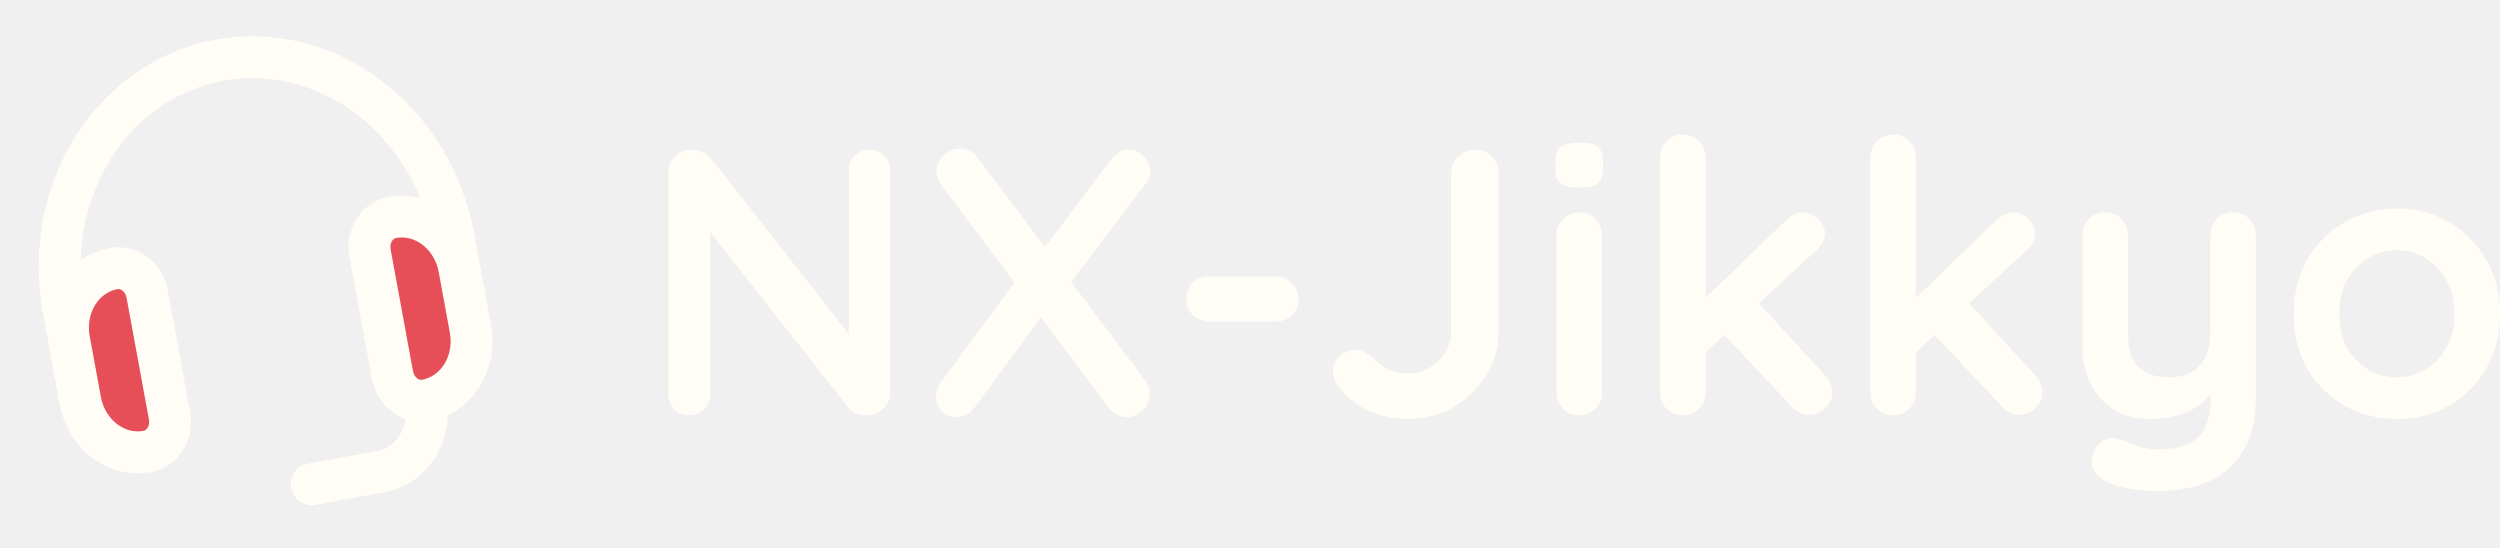
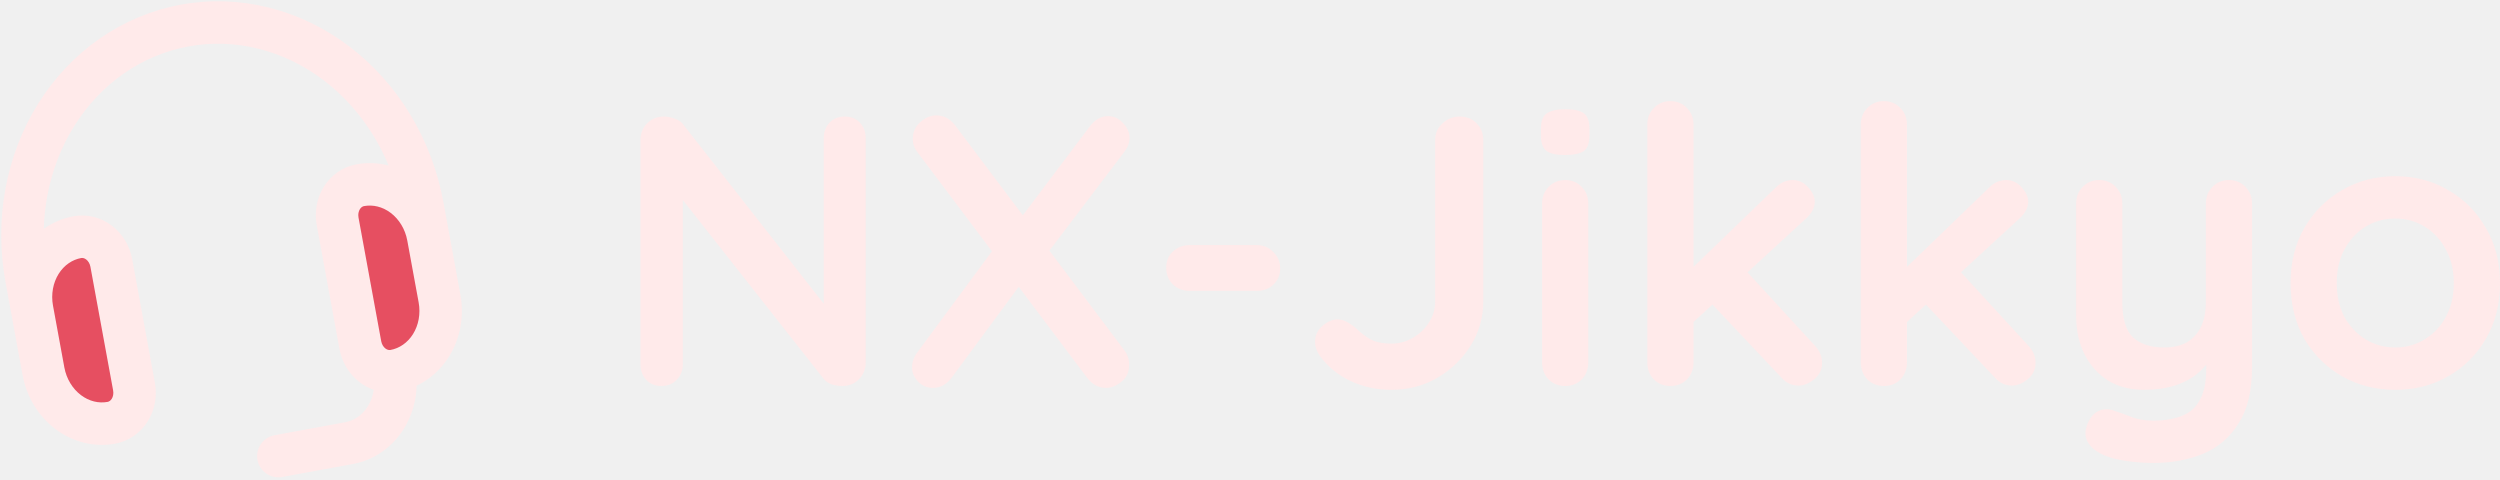
- <svg xmlns="http://www.w3.org/2000/svg" width="1000" height="219" viewBox="0 0 1000 219" fill="none">
-   <path d="M1000 125.581C1000 133.872 998.129 141.203 994.387 147.573C990.747 153.841 985.792 158.745 979.522 162.284C973.353 165.823 966.426 167.592 958.741 167.592C951.055 167.592 944.078 165.823 937.808 162.284C931.639 158.745 926.684 153.841 922.943 147.573C919.302 141.203 917.482 133.872 917.482 125.581C917.482 117.29 919.302 110.01 922.943 103.742C926.684 97.372 931.639 92.417 937.808 88.879C944.078 85.239 951.055 83.419 958.741 83.419C966.426 83.419 973.353 85.239 979.522 88.879C985.792 92.417 990.747 97.372 994.387 103.742C998.129 110.01 1000 117.29 1000 125.581ZM981.797 125.581C981.797 120.425 980.736 115.976 978.612 112.235C976.589 108.393 973.809 105.41 970.269 103.287C966.831 101.163 962.988 100.102 958.741 100.102C954.494 100.102 950.6 101.163 947.061 103.287C943.623 105.41 940.842 108.393 938.718 112.235C936.696 115.976 935.684 120.425 935.684 125.581C935.684 130.637 936.696 135.086 938.718 138.928C940.842 142.669 943.623 145.601 947.061 147.724C950.6 149.848 954.494 150.909 958.741 150.909C962.988 150.909 966.831 149.848 970.269 147.724C973.809 145.601 976.589 142.669 978.612 138.928C980.736 135.086 981.797 130.637 981.797 125.581Z" fill="#FFFDF5" />
-   <path d="M893.207 84.935C895.837 84.935 898.011 85.845 899.73 87.665C901.449 89.384 902.309 91.558 902.309 94.187V158.644C902.309 167.946 900.539 175.327 897 180.787C893.561 186.348 888.91 190.342 883.044 192.768C877.179 195.195 870.606 196.408 863.325 196.408C860.089 196.408 856.651 196.156 853.01 195.65C849.37 195.144 846.387 194.386 844.061 193.375C841.027 192.061 838.903 190.392 837.69 188.37C836.578 186.449 836.375 184.376 837.083 182.152C837.993 179.22 839.46 177.197 841.482 176.085C843.505 175.074 845.628 174.973 847.853 175.782C849.471 176.287 851.595 177.046 854.224 178.057C856.853 179.169 859.887 179.725 863.325 179.725C867.977 179.725 871.82 179.068 874.853 177.754C877.988 176.54 880.314 174.417 881.831 171.384C883.449 168.452 884.258 164.407 884.258 159.251V149.089L887.443 152.729C885.724 156.066 883.55 158.846 880.921 161.071C878.393 163.194 875.359 164.812 871.82 165.924C868.28 167.036 864.235 167.592 859.685 167.592C854.325 167.592 849.623 166.379 845.578 163.952C841.634 161.424 838.55 157.987 836.325 153.639C834.1 149.19 832.988 144.135 832.988 138.473V94.187C832.988 91.558 833.847 89.384 835.566 87.665C837.285 85.845 839.46 84.935 842.089 84.935C844.718 84.935 846.892 85.845 848.611 87.665C850.331 89.384 851.19 91.558 851.19 94.187V133.013C851.19 139.585 852.606 144.236 855.437 146.966C858.37 149.595 862.415 150.909 867.572 150.909C871.112 150.909 874.095 150.252 876.522 148.937C878.949 147.522 880.82 145.5 882.134 142.871C883.449 140.141 884.106 136.855 884.106 133.013V94.187C884.106 91.558 884.966 89.384 886.685 87.665C888.404 85.845 890.578 84.935 893.207 84.935Z" fill="#FFFDF5" />
-   <path d="M757.245 166.075C754.616 166.075 752.441 165.216 750.722 163.497C749.003 161.677 748.144 159.453 748.144 156.824V63.095C748.144 60.466 749.003 58.293 750.722 56.574C752.441 54.754 754.616 53.844 757.245 53.844C759.874 53.844 762.048 54.754 763.767 56.574C765.486 58.293 766.346 60.466 766.346 63.095V156.824C766.346 159.453 765.486 161.677 763.767 163.497C762.048 165.216 759.874 166.075 757.245 166.075ZM805.481 84.935C807.807 84.935 809.83 85.895 811.549 87.817C813.268 89.738 814.127 91.608 814.127 93.428C814.127 95.855 812.914 98.13 810.487 100.253L764.829 142.264L764.071 121.334L798.807 87.817C800.728 85.895 802.953 84.935 805.481 84.935ZM807.757 165.924C805.127 165.924 802.903 164.913 801.082 162.89L773.02 133.164L786.824 120.424L814.127 150.151C816.049 152.173 817.01 154.448 817.01 156.975C817.01 159.604 815.948 161.778 813.824 163.497C811.802 165.115 809.779 165.924 807.757 165.924Z" fill="#FFFDF5" />
-   <path d="M673.141 166.075C670.512 166.075 668.338 165.216 666.619 163.497C664.9 161.677 664.04 159.453 664.04 156.824V63.095C664.04 60.466 664.9 58.293 666.619 56.574C668.338 54.754 670.512 53.844 673.141 53.844C675.771 53.844 677.945 54.754 679.664 56.574C681.383 58.293 682.243 60.466 682.243 63.095V156.824C682.243 159.453 681.383 161.677 679.664 163.497C677.945 165.216 675.771 166.075 673.141 166.075ZM721.378 84.935C723.704 84.935 725.726 85.895 727.445 87.817C729.165 89.738 730.024 91.608 730.024 93.428C730.024 95.855 728.811 98.13 726.384 100.253L680.726 142.264L679.967 121.334L714.704 87.817C716.625 85.895 718.85 84.935 721.378 84.935ZM723.653 165.924C721.024 165.924 718.799 164.913 716.979 162.89L688.917 133.164L702.72 120.424L730.024 150.151C731.945 152.173 732.906 154.448 732.906 156.975C732.906 159.604 731.844 161.778 729.721 163.497C727.698 165.115 725.676 165.924 723.653 165.924Z" fill="#FFFDF5" />
-   <path d="M640.782 156.824C640.782 159.453 639.923 161.677 638.204 163.497C636.484 165.216 634.31 166.075 631.681 166.075C629.052 166.075 626.878 165.216 625.158 163.497C623.439 161.677 622.58 159.453 622.58 156.824V94.187C622.58 91.558 623.439 89.384 625.158 87.665C626.878 85.845 629.052 84.935 631.681 84.935C634.31 84.935 636.484 85.845 638.204 87.665C639.923 89.384 640.782 91.558 640.782 94.187V156.824ZM631.529 75.077C628.091 75.077 625.664 74.521 624.248 73.409C622.833 72.296 622.125 70.325 622.125 67.494V64.612C622.125 61.68 622.883 59.708 624.4 58.697C626.018 57.585 628.445 57.029 631.681 57.029C635.22 57.029 637.698 57.585 639.114 58.697C640.529 59.809 641.237 61.781 641.237 64.612V67.494C641.237 70.426 640.479 72.448 638.962 73.56C637.445 74.571 634.968 75.077 631.529 75.077Z" fill="#FFFDF5" />
-   <path d="M563.155 167.592C557.391 167.592 552.031 166.429 547.076 164.104C542.121 161.778 538.076 158.442 534.941 154.094C533.728 152.274 533.121 150.505 533.121 148.786C533.121 146.258 534.082 144.135 536.003 142.416C538.026 140.697 539.998 139.838 541.919 139.838C543.436 139.838 544.902 140.293 546.318 141.203C547.835 142.113 549.2 143.174 550.413 144.388C552.436 146.207 554.408 147.522 556.329 148.331C558.352 149.039 560.627 149.392 563.155 149.392C566.189 149.392 569.02 148.634 571.65 147.117C574.279 145.601 576.403 143.579 578.021 141.051C579.639 138.523 580.448 135.793 580.448 132.861V69.162C580.448 66.533 581.408 64.359 583.33 62.641C585.251 60.821 587.476 59.91 590.004 59.91C592.835 59.91 595.111 60.821 596.83 62.641C598.549 64.359 599.408 66.533 599.408 69.162V132.861C599.408 139.029 597.79 144.741 594.554 149.999C591.318 155.257 586.97 159.503 581.509 162.739C576.049 165.974 569.931 167.592 563.155 167.592Z" fill="#FFFDF5" />
-   <path d="M483.749 128.614C481.12 128.614 478.895 127.755 477.075 126.036C475.356 124.317 474.496 122.143 474.496 119.515C474.496 116.886 475.356 114.762 477.075 113.145C478.895 111.426 481.12 110.566 483.749 110.566H510.143C512.772 110.566 514.946 111.476 516.665 113.296C518.486 115.015 519.396 117.189 519.396 119.818C519.396 122.346 518.486 124.469 516.665 126.188C514.946 127.806 512.772 128.614 510.143 128.614H483.749Z" fill="#FFFDF5" />
-   <path d="M451.55 59.759C453.876 59.759 455.848 60.669 457.466 62.489C459.185 64.309 460.045 66.23 460.045 68.252C460.045 70.173 459.387 71.993 458.073 73.712L427.584 113.903L417.269 99.798L444.118 64.157C446.241 61.225 448.719 59.759 451.55 59.759ZM383.898 59.456C386.83 59.456 389.308 60.77 391.33 63.399L458.073 152.122C459.286 153.74 459.893 155.611 459.893 157.734C459.893 160.565 458.882 162.789 456.859 164.407C454.837 166.025 452.814 166.834 450.792 166.834C447.859 166.834 445.382 165.519 443.359 162.891L376.617 74.167C375.302 72.549 374.645 70.729 374.645 68.707C374.645 66.078 375.605 63.904 377.527 62.185C379.549 60.365 381.673 59.456 383.898 59.456ZM382.533 166.834C380.308 166.834 378.386 166.025 376.768 164.407C375.15 162.688 374.341 160.818 374.341 158.796C374.341 156.571 375.1 154.498 376.617 152.577L407.409 110.87L417.421 125.581L390.117 162.587C388.094 165.418 385.566 166.834 382.533 166.834Z" fill="#FFFDF5" />
-   <path d="M347.895 59.91C350.322 59.91 352.293 60.719 353.81 62.337C355.327 63.955 356.086 65.977 356.086 68.404V156.824C356.086 159.453 355.175 161.677 353.355 163.497C351.636 165.216 349.462 166.076 346.833 166.076C345.518 166.076 344.153 165.873 342.737 165.469C341.423 164.963 340.411 164.306 339.703 163.497L280.09 87.817L284.034 85.39V157.582C284.034 160.009 283.225 162.031 281.607 163.649C280.09 165.267 278.068 166.076 275.54 166.076C273.113 166.076 271.141 165.267 269.624 163.649C268.107 162.031 267.349 160.009 267.349 157.582V69.162C267.349 66.533 268.208 64.359 269.927 62.641C271.748 60.821 273.972 59.91 276.602 59.91C278.017 59.91 279.484 60.214 281 60.821C282.517 61.326 283.63 62.135 284.338 63.247L342.13 136.956L339.552 138.776V68.404C339.552 65.977 340.31 63.955 341.827 62.337C343.344 60.719 345.366 59.91 347.895 59.91Z" fill="#FFFDF5" />
-   <path fill-rule="evenodd" clip-rule="evenodd" d="M54.325 29.17C63.968 22.474 74.817 17.935 86.252 15.836C97.687 13.736 109.441 14.126 120.834 16.959C132.223 19.792 143.005 25.006 152.578 32.26C162.148 39.513 170.329 48.668 176.682 59.178C183.034 69.688 187.448 81.369 189.687 93.558L196.403 130.129C197.95 138.55 196.405 147.32 191.904 154.514C188.767 159.527 184.354 163.504 179.157 165.98C178.988 171.984 177.283 177.882 174.089 182.987C169.57 190.21 162.401 195.281 154.056 196.813L126.19 201.929C121.646 202.763 117.286 199.756 116.451 195.213C115.617 190.669 118.624 186.31 123.168 185.475L151.034 180.359C154.514 179.72 157.742 177.572 159.904 174.115C161.107 172.193 161.912 169.964 162.254 167.595C160.297 166.917 158.445 165.925 156.769 164.655C152.516 161.432 149.7 156.668 148.747 151.48L139.791 102.719C138.839 97.53 139.778 92.077 142.609 87.553C145.458 83 150.028 79.734 155.416 78.745C159.691 77.96 164.007 78.153 168.113 79.219C166.481 75.275 164.559 71.465 162.362 67.831C157.07 59.075 150.301 51.526 142.471 45.592C134.643 39.659 125.913 35.461 116.795 33.193C107.68 30.926 98.332 30.626 89.274 32.289C80.216 33.952 71.584 37.553 63.869 42.91C56.152 48.269 49.484 55.294 44.274 63.621C39.063 71.949 35.418 81.41 33.582 91.474C32.82 95.653 32.377 99.896 32.254 104.163C35.713 101.707 39.679 99.994 43.953 99.209C49.342 98.22 54.774 99.649 59.055 102.893C63.309 106.117 66.124 110.88 67.078 116.069L76.033 164.83C76.986 170.019 76.046 175.472 73.215 179.996C70.367 184.549 65.797 187.815 60.408 188.804C52.063 190.336 43.56 188.143 36.769 182.996C30.005 177.871 25.445 170.222 23.899 161.8L17.182 125.23C14.944 113.041 14.919 100.554 17.123 88.473C19.326 76.392 23.72 64.928 30.09 54.749C36.46 44.568 44.685 35.864 54.325 29.17ZM40.355 158.779C41.183 163.289 43.599 167.181 46.876 169.664C50.126 172.127 53.906 172.989 57.386 172.35C57.91 172.254 58.538 171.91 59.031 171.124C59.541 170.308 59.811 169.129 59.576 167.851L50.621 119.09C50.387 117.813 49.715 116.806 48.948 116.225C48.209 115.665 47.499 115.567 46.975 115.663C43.495 116.302 40.267 118.45 38.105 121.907C35.924 125.392 35.049 129.888 35.877 134.399L40.355 158.779ZM175.469 108.77C174.641 104.259 172.225 100.368 168.948 97.884C165.699 95.421 161.918 94.559 158.438 95.198C157.914 95.294 157.286 95.638 156.793 96.425C156.283 97.241 156.013 98.42 156.248 99.697L165.203 148.458C165.437 149.736 166.109 150.742 166.876 151.323C167.616 151.884 168.325 151.982 168.849 151.886C172.329 151.247 175.557 149.098 177.719 145.642C179.9 142.156 180.775 137.66 179.947 133.15L175.469 108.77Z" fill="#FFFDF5" />
-   <path d="M168.948 97.884C172.225 100.368 174.641 104.259 175.469 108.77L179.947 133.15C180.775 137.66 179.9 142.156 177.719 145.642C175.557 149.098 172.329 151.247 168.849 151.886C168.325 151.982 167.616 151.884 166.876 151.323C166.109 150.742 165.437 149.736 165.203 148.458L156.248 99.697C156.013 98.42 156.283 97.241 156.793 96.425C157.286 95.638 157.914 95.294 158.438 95.198C161.918 94.559 165.699 95.421 168.948 97.884Z" fill="#E64F57" />
-   <path d="M46.876 169.664C43.599 167.181 41.183 163.289 40.355 158.779L35.877 134.399C35.049 129.888 35.924 125.392 38.105 121.907C40.267 118.45 43.495 116.302 46.975 115.663C47.499 115.567 48.209 115.665 48.948 116.225C49.715 116.806 50.387 117.813 50.621 119.09L59.576 167.851C59.811 169.129 59.541 170.308 59.031 171.124C58.538 171.91 57.91 172.254 57.386 172.35C53.906 172.989 50.126 172.127 46.876 169.664Z" fill="#E64F57" />
+ <svg xmlns="http://www.w3.org/2000/svg" width="985" height="189" viewBox="0 0 985 189" fill="none">
+   <path d="M985 111.581C985 119.872 983.129 127.203 979.387 133.573C975.747 139.841 970.792 144.745 964.522 148.284C958.353 151.823 951.426 153.592 943.741 153.592C936.055 153.592 929.078 151.823 922.808 148.284C916.639 144.745 911.684 139.841 907.943 133.573C904.302 127.203 902.482 119.872 902.482 111.581C902.482 103.29 904.302 96.01 907.943 89.742C911.684 83.372 916.639 78.417 922.808 74.879C929.078 71.239 936.055 69.419 943.741 69.419C951.426 69.419 958.353 71.239 964.522 74.879C970.792 78.417 975.747 83.372 979.387 89.742C983.129 96.01 985 103.29 985 111.581ZM966.797 111.581C966.797 106.425 965.736 101.976 963.612 98.235C961.589 94.393 958.809 91.41 955.269 89.287C951.831 87.163 947.988 86.102 943.741 86.102C939.494 86.102 935.6 87.163 932.061 89.287C928.623 91.41 925.842 94.393 923.718 98.235C921.696 101.976 920.684 106.425 920.684 111.581C920.684 116.637 921.696 121.086 923.718 124.928C925.842 128.669 928.623 131.601 932.061 133.724C935.6 135.848 939.494 136.909 943.741 136.909C947.988 136.909 951.831 135.848 955.269 133.724C958.809 131.601 961.589 128.669 963.612 124.928C965.736 121.086 966.797 116.637 966.797 111.581Z" fill="#FFEAEA" />
+   <path d="M878.207 70.935C880.837 70.935 883.011 71.845 884.73 73.665C886.449 75.384 887.309 77.558 887.309 80.187V144.644C887.309 153.946 885.539 161.327 882 166.787C878.561 172.348 873.91 176.342 868.044 178.768C862.179 181.195 855.606 182.408 848.325 182.408C845.089 182.408 841.651 182.156 838.01 181.65C834.37 181.144 831.387 180.386 829.061 179.375C826.027 178.061 823.903 176.392 822.69 174.37C821.578 172.449 821.375 170.376 822.083 168.152C822.993 165.22 824.46 163.197 826.482 162.085C828.505 161.074 830.628 160.973 832.853 161.782C834.471 162.287 836.595 163.046 839.224 164.057C841.853 165.169 844.887 165.725 848.325 165.725C852.977 165.725 856.82 165.068 859.853 163.754C862.988 162.54 865.314 160.417 866.831 157.384C868.449 154.452 869.258 150.407 869.258 145.251V135.089L872.443 138.729C870.724 142.066 868.55 144.846 865.921 147.071C863.393 149.194 860.359 150.812 856.82 151.924C853.28 153.036 849.235 153.592 844.685 153.592C839.325 153.592 834.623 152.379 830.578 149.952C826.634 147.424 823.55 143.987 821.325 139.639C819.1 135.19 817.988 130.135 817.988 124.473V80.187C817.988 77.558 818.847 75.384 820.566 73.665C822.285 71.845 824.46 70.935 827.089 70.935C829.718 70.935 831.892 71.845 833.611 73.665C835.331 75.384 836.19 77.558 836.19 80.187V119.013C836.19 125.585 837.606 130.236 840.437 132.966C843.37 135.595 847.415 136.909 852.572 136.909C856.112 136.909 859.095 136.252 861.522 134.937C863.949 133.522 865.82 131.5 867.134 128.871C868.449 126.141 869.106 122.855 869.106 119.013V80.187C869.106 77.558 869.966 75.384 871.685 73.665C873.404 71.845 875.578 70.935 878.207 70.935Z" fill="#FFEAEA" />
+   <path d="M742.245 152.075C739.616 152.075 737.441 151.216 735.722 149.497C734.003 147.677 733.144 145.453 733.144 142.824V49.095C733.144 46.466 734.003 44.293 735.722 42.574C737.441 40.754 739.616 39.844 742.245 39.844C744.874 39.844 747.048 40.754 748.767 42.574C750.486 44.293 751.346 46.466 751.346 49.095V142.824C751.346 145.453 750.486 147.677 748.767 149.497C747.048 151.216 744.874 152.075 742.245 152.075ZM790.481 70.935C792.807 70.935 794.83 71.895 796.549 73.817C798.268 75.738 799.127 77.608 799.127 79.428C799.127 81.855 797.914 84.13 795.487 86.253L749.829 128.264L749.071 107.334L783.807 73.817C785.728 71.895 787.953 70.935 790.481 70.935ZM792.757 151.924C790.127 151.924 787.903 150.913 786.082 148.89L758.02 119.164L771.824 106.424L799.127 136.151C801.049 138.173 802.01 140.448 802.01 142.975C802.01 145.604 800.948 147.778 798.824 149.497C796.802 151.115 794.779 151.924 792.757 151.924Z" fill="#FFEAEA" />
+   <path d="M658.141 152.075C655.512 152.075 653.338 151.216 651.619 149.497C649.9 147.677 649.04 145.453 649.04 142.824V49.095C649.04 46.466 649.9 44.293 651.619 42.574C653.338 40.754 655.512 39.844 658.141 39.844C660.771 39.844 662.945 40.754 664.664 42.574C666.383 44.293 667.243 46.466 667.243 49.095V142.824C667.243 145.453 666.383 147.677 664.664 149.497C662.945 151.216 660.771 152.075 658.141 152.075ZM706.378 70.935C708.704 70.935 710.726 71.895 712.445 73.817C714.165 75.738 715.024 77.608 715.024 79.428C715.024 81.855 713.811 84.13 711.384 86.253L665.726 128.264L664.967 107.334L699.704 73.817C701.625 71.895 703.85 70.935 706.378 70.935ZM708.653 151.924C706.024 151.924 703.799 150.913 701.979 148.89L673.917 119.164L687.72 106.424L715.024 136.151C716.945 138.173 717.906 140.448 717.906 142.975C717.906 145.604 716.844 147.778 714.721 149.497C712.698 151.115 710.676 151.924 708.653 151.924Z" fill="#FFEAEA" />
+   <path d="M625.782 142.824C625.782 145.453 624.923 147.677 623.204 149.497C621.484 151.216 619.31 152.075 616.681 152.075C614.052 152.075 611.878 151.216 610.158 149.497C608.439 147.677 607.58 145.453 607.58 142.824V80.187C607.58 77.558 608.439 75.384 610.158 73.665C611.878 71.845 614.052 70.935 616.681 70.935C619.31 70.935 621.484 71.845 623.204 73.665C624.923 75.384 625.782 77.558 625.782 80.187V142.824ZM616.529 61.077C613.091 61.077 610.664 60.521 609.248 59.409C607.833 58.296 607.125 56.325 607.125 53.494V50.612C607.125 47.68 607.883 45.708 609.4 44.697C611.018 43.585 613.445 43.029 616.681 43.029C620.22 43.029 622.698 43.585 624.114 44.697C625.529 45.809 626.237 47.781 626.237 50.612V53.494C626.237 56.426 625.479 58.448 623.962 59.56C622.445 60.571 619.968 61.077 616.529 61.077Z" fill="#FFEAEA" />
+   <path d="M548.155 153.592C542.391 153.592 537.031 152.429 532.076 150.104C527.121 147.778 523.076 144.442 519.941 140.094C518.728 138.274 518.121 136.505 518.121 134.786C518.121 132.258 519.082 130.135 521.003 128.416C523.026 126.697 524.998 125.838 526.919 125.838C528.436 125.838 529.902 126.293 531.318 127.203C532.835 128.113 534.2 129.174 535.413 130.388C537.436 132.207 539.408 133.522 541.329 134.331C543.352 135.039 545.627 135.392 548.155 135.392C551.189 135.392 554.02 134.634 556.65 133.117C559.279 131.601 561.403 129.579 563.021 127.051C564.639 124.523 565.448 121.793 565.448 118.861V55.162C565.448 52.533 566.408 50.359 568.33 48.641C570.251 46.821 572.476 45.91 575.004 45.91C577.835 45.91 580.111 46.821 581.83 48.641C583.549 50.359 584.408 52.533 584.408 55.162V118.861C584.408 125.029 582.79 130.741 579.554 135.999C576.318 141.257 571.97 145.503 566.509 148.739C561.049 151.974 554.931 153.592 548.155 153.592Z" fill="#FFEAEA" />
+   <path d="M468.749 114.614C466.12 114.614 463.895 113.755 462.075 112.036C460.356 110.317 459.496 108.143 459.496 105.515C459.496 102.886 460.356 100.762 462.075 99.145C463.895 97.426 466.12 96.566 468.749 96.566H495.143C497.772 96.566 499.946 97.476 501.665 99.296C503.486 101.015 504.396 103.189 504.396 105.818C504.396 108.346 503.486 110.469 501.665 112.188C499.946 113.806 497.772 114.614 495.143 114.614H468.749Z" fill="#FFEAEA" />
+   <path d="M436.55 45.759C438.876 45.759 440.848 46.669 442.466 48.489C444.185 50.309 445.045 52.23 445.045 54.252C445.045 56.173 444.387 57.993 443.073 59.712L412.584 99.903L402.269 85.798L429.118 50.157C431.241 47.225 433.719 45.759 436.55 45.759ZM368.898 45.456C371.83 45.456 374.308 46.77 376.33 49.399L443.073 138.122C444.286 139.74 444.893 141.611 444.893 143.734C444.893 146.565 443.882 148.789 441.859 150.407C439.837 152.025 437.814 152.834 435.792 152.834C432.859 152.834 430.382 151.519 428.359 148.891L361.617 60.167C360.302 58.549 359.645 56.729 359.645 54.707C359.645 52.078 360.605 49.904 362.527 48.185C364.549 46.365 366.673 45.456 368.898 45.456ZM367.533 152.834C365.308 152.834 363.386 152.025 361.768 150.407C360.15 148.688 359.341 146.818 359.341 144.796C359.341 142.571 360.1 140.498 361.617 138.577L392.409 96.87L402.421 111.581L375.117 148.587C373.094 151.418 370.566 152.834 367.533 152.834Z" fill="#FFEAEA" />
+   <path d="M332.895 45.91C335.322 45.91 337.293 46.719 338.81 48.337C340.327 49.955 341.086 51.977 341.086 54.404V142.824C341.086 145.453 340.175 147.677 338.355 149.497C336.636 151.216 334.462 152.076 331.833 152.076C330.518 152.076 329.153 151.873 327.737 151.469C326.423 150.963 325.411 150.306 324.703 149.497L265.09 73.817L269.034 71.39V143.582C269.034 146.009 268.225 148.031 266.607 149.649C265.09 151.267 263.068 152.076 260.54 152.076C258.113 152.076 256.141 151.267 254.624 149.649C253.107 148.031 252.349 146.009 252.349 143.582V55.162C252.349 52.533 253.208 50.359 254.927 48.641C256.748 46.821 258.972 45.91 261.602 45.91C263.017 45.91 264.484 46.214 266 46.821C267.517 47.326 268.63 48.135 269.338 49.247L327.13 122.956L324.552 124.776V54.404C324.552 51.977 325.31 49.955 326.827 48.337C328.344 46.719 330.366 45.91 332.895 45.91Z" fill="#FFEAEA" />
+   <g clip-path="url(#clip0_5_6)">
+     <path fill-rule="evenodd" clip-rule="evenodd" d="M39.325 15.17C48.968 8.474 59.818 3.935 71.252 1.836C82.687 -0.264 94.441 0.125 105.834 2.959C117.223 5.792 128.005 11.006 137.578 18.26C147.148 25.513 155.329 34.668 161.682 45.178C168.034 55.688 172.448 67.369 174.687 79.558L181.403 116.129C182.95 124.55 181.405 133.32 176.904 140.514C173.767 145.527 169.354 149.504 164.157 151.98C163.988 157.984 162.283 163.882 159.089 168.987C154.57 176.21 147.401 181.281 139.056 182.813L111.19 187.929C106.646 188.763 102.286 185.756 101.451 181.213C100.617 176.669 103.624 172.31 108.168 171.475L136.034 166.359C139.514 165.72 142.742 163.572 144.904 160.115C146.107 158.193 146.912 155.964 147.254 153.595C145.297 152.917 143.445 151.925 141.769 150.655C137.516 147.432 134.7 142.668 133.747 137.48L124.791 88.719C123.839 83.53 124.778 78.077 127.609 73.553C130.458 69 135.028 65.734 140.416 64.745C144.691 63.96 149.007 64.153 153.113 65.219C151.481 61.275 149.559 57.465 147.362 53.831C142.07 45.075 135.301 37.526 127.471 31.592C119.643 25.659 110.913 21.461 101.795 19.193C92.68 16.926 83.332 16.626 74.274 18.289C65.216 19.952 56.584 23.553 48.869 28.91C41.152 34.269 34.484 41.294 29.274 49.621C24.063 57.949 20.418 67.41 18.582 77.474C17.82 81.653 17.377 85.896 17.254 90.162C20.713 87.707 24.679 85.994 28.953 85.209C34.342 84.22 39.774 85.649 44.055 88.893C48.309 92.117 51.124 96.88 52.078 102.069L61.033 150.83C61.986 156.019 61.046 161.472 58.215 165.996C55.367 170.549 50.797 173.815 45.408 174.804C37.063 176.336 28.56 174.143 21.769 168.996C15.005 163.871 10.445 156.222 8.899 147.8L2.182 111.23C-0.056 99.041 -0.081 86.554 2.123 74.473C4.326 62.392 8.72 50.928 15.089 40.749C21.46 30.567 29.685 21.864 39.325 15.17ZM25.355 144.779C26.183 149.289 28.599 153.181 31.876 155.664C35.126 158.127 38.906 158.989 42.386 158.35C42.91 158.254 43.538 157.91 44.031 157.124C44.541 156.308 44.811 155.129 44.576 153.851L35.621 105.09C35.387 103.813 34.715 102.806 33.948 102.225C33.209 101.665 32.499 101.567 31.975 101.663C28.495 102.302 25.267 104.45 23.105 107.907C20.924 111.392 20.049 115.888 20.877 120.399L25.355 144.779ZM160.469 94.77C159.641 90.259 157.225 86.368 153.948 83.884C150.699 81.421 146.918 80.559 143.438 81.198C142.914 81.294 142.286 81.638 141.793 82.425C141.283 83.241 141.013 84.42 141.248 85.697L150.203 134.458C150.437 135.736 151.109 136.742 151.876 137.323C152.615 137.884 153.325 137.982 153.849 137.886C157.329 137.247 160.557 135.098 162.719 131.642C164.9 128.156 165.775 123.66 164.947 119.15L160.469 94.77Z" fill="#FFEAEA" />
+     <path d="M153.948 83.884C157.225 86.368 159.641 90.259 160.469 94.77L164.947 119.15C165.775 123.66 164.9 128.156 162.719 131.642C160.557 135.098 157.329 137.247 153.849 137.886C153.325 137.982 152.615 137.884 151.876 137.323C151.109 136.742 150.437 135.736 150.203 134.458L141.248 85.697C141.013 84.42 141.283 83.241 141.793 82.425C142.286 81.638 142.914 81.294 143.438 81.198C146.918 80.559 150.699 81.421 153.948 83.884Z" fill="#E64F61" />
+     <path d="M31.876 155.664C28.599 153.181 26.183 149.289 25.355 144.779L20.877 120.399C20.049 115.888 20.924 111.392 23.105 107.907C25.267 104.45 28.495 102.302 31.975 101.663C32.499 101.567 33.209 101.665 33.948 102.225C34.715 102.806 35.387 103.813 35.621 105.09L44.576 153.851C44.811 155.129 44.541 156.308 44.031 157.124C43.538 157.91 42.91 158.254 42.386 158.35C38.906 158.989 35.126 158.127 31.876 155.664Z" fill="#E64F61" />
+   </g>
+   <defs>
+     <clipPath id="clip0_5_6">
+       <rect width="183" height="189" fill="white" />
+     </clipPath>
+   </defs>
</svg>
